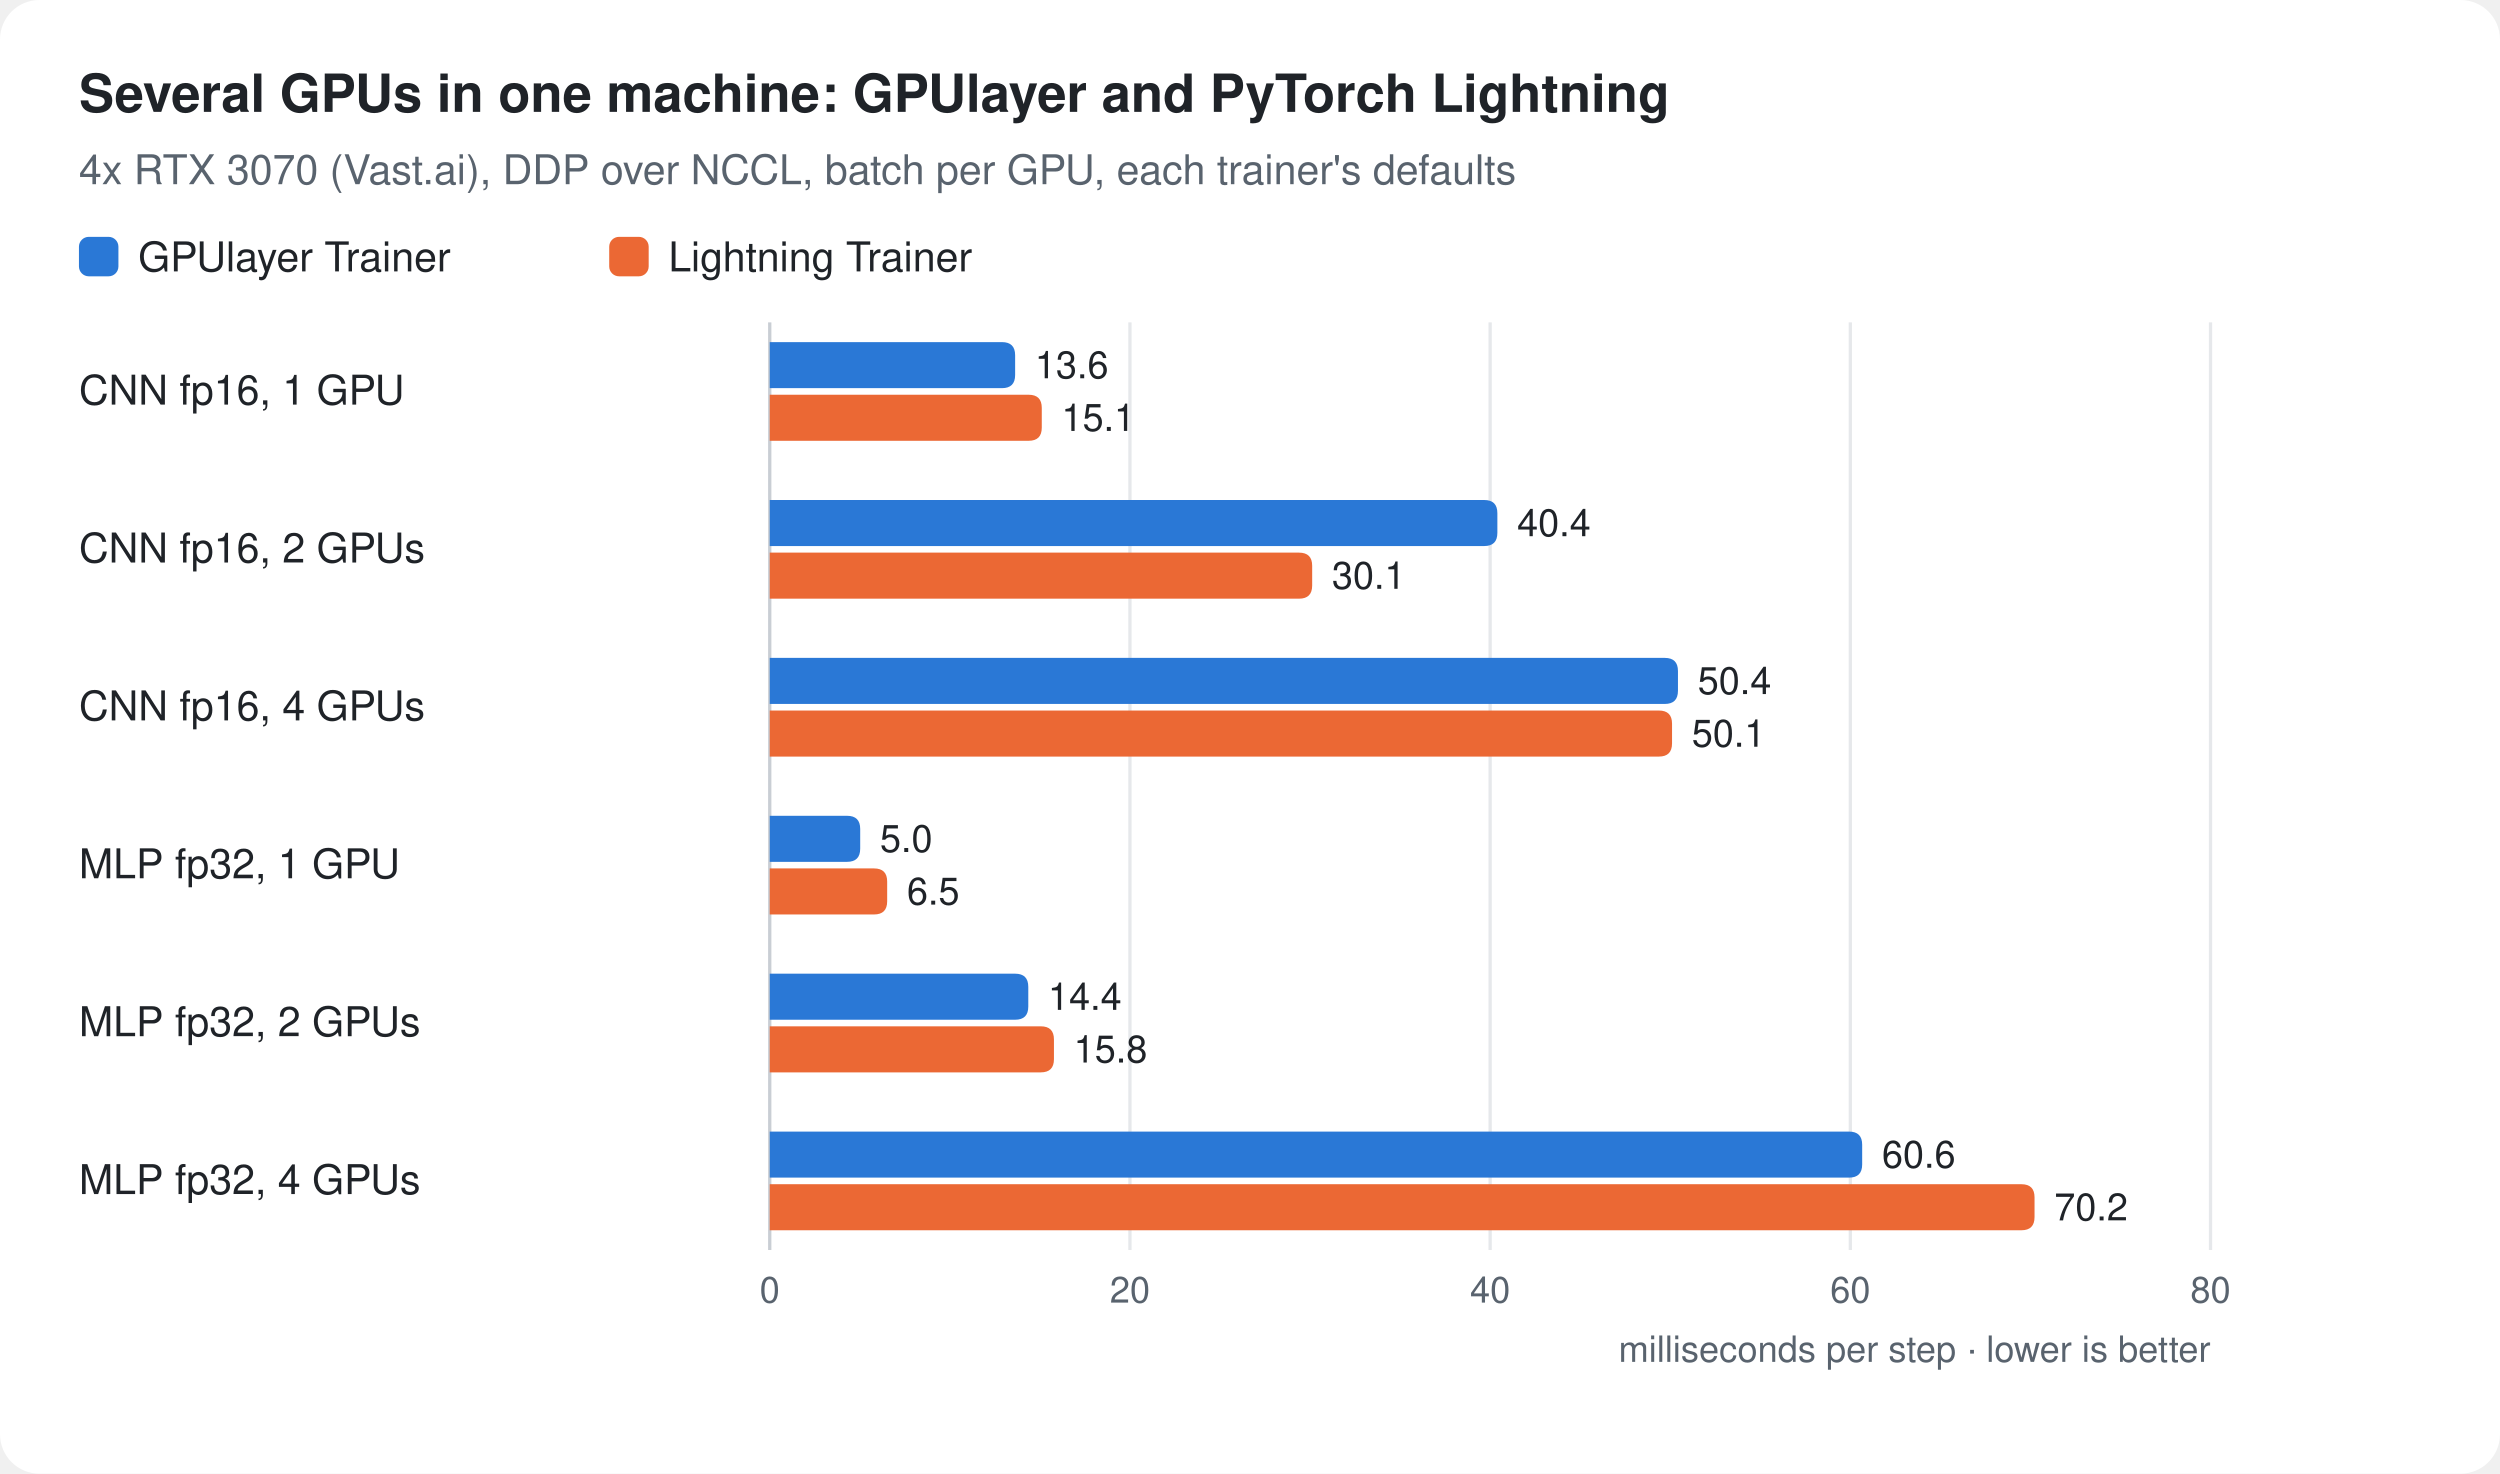
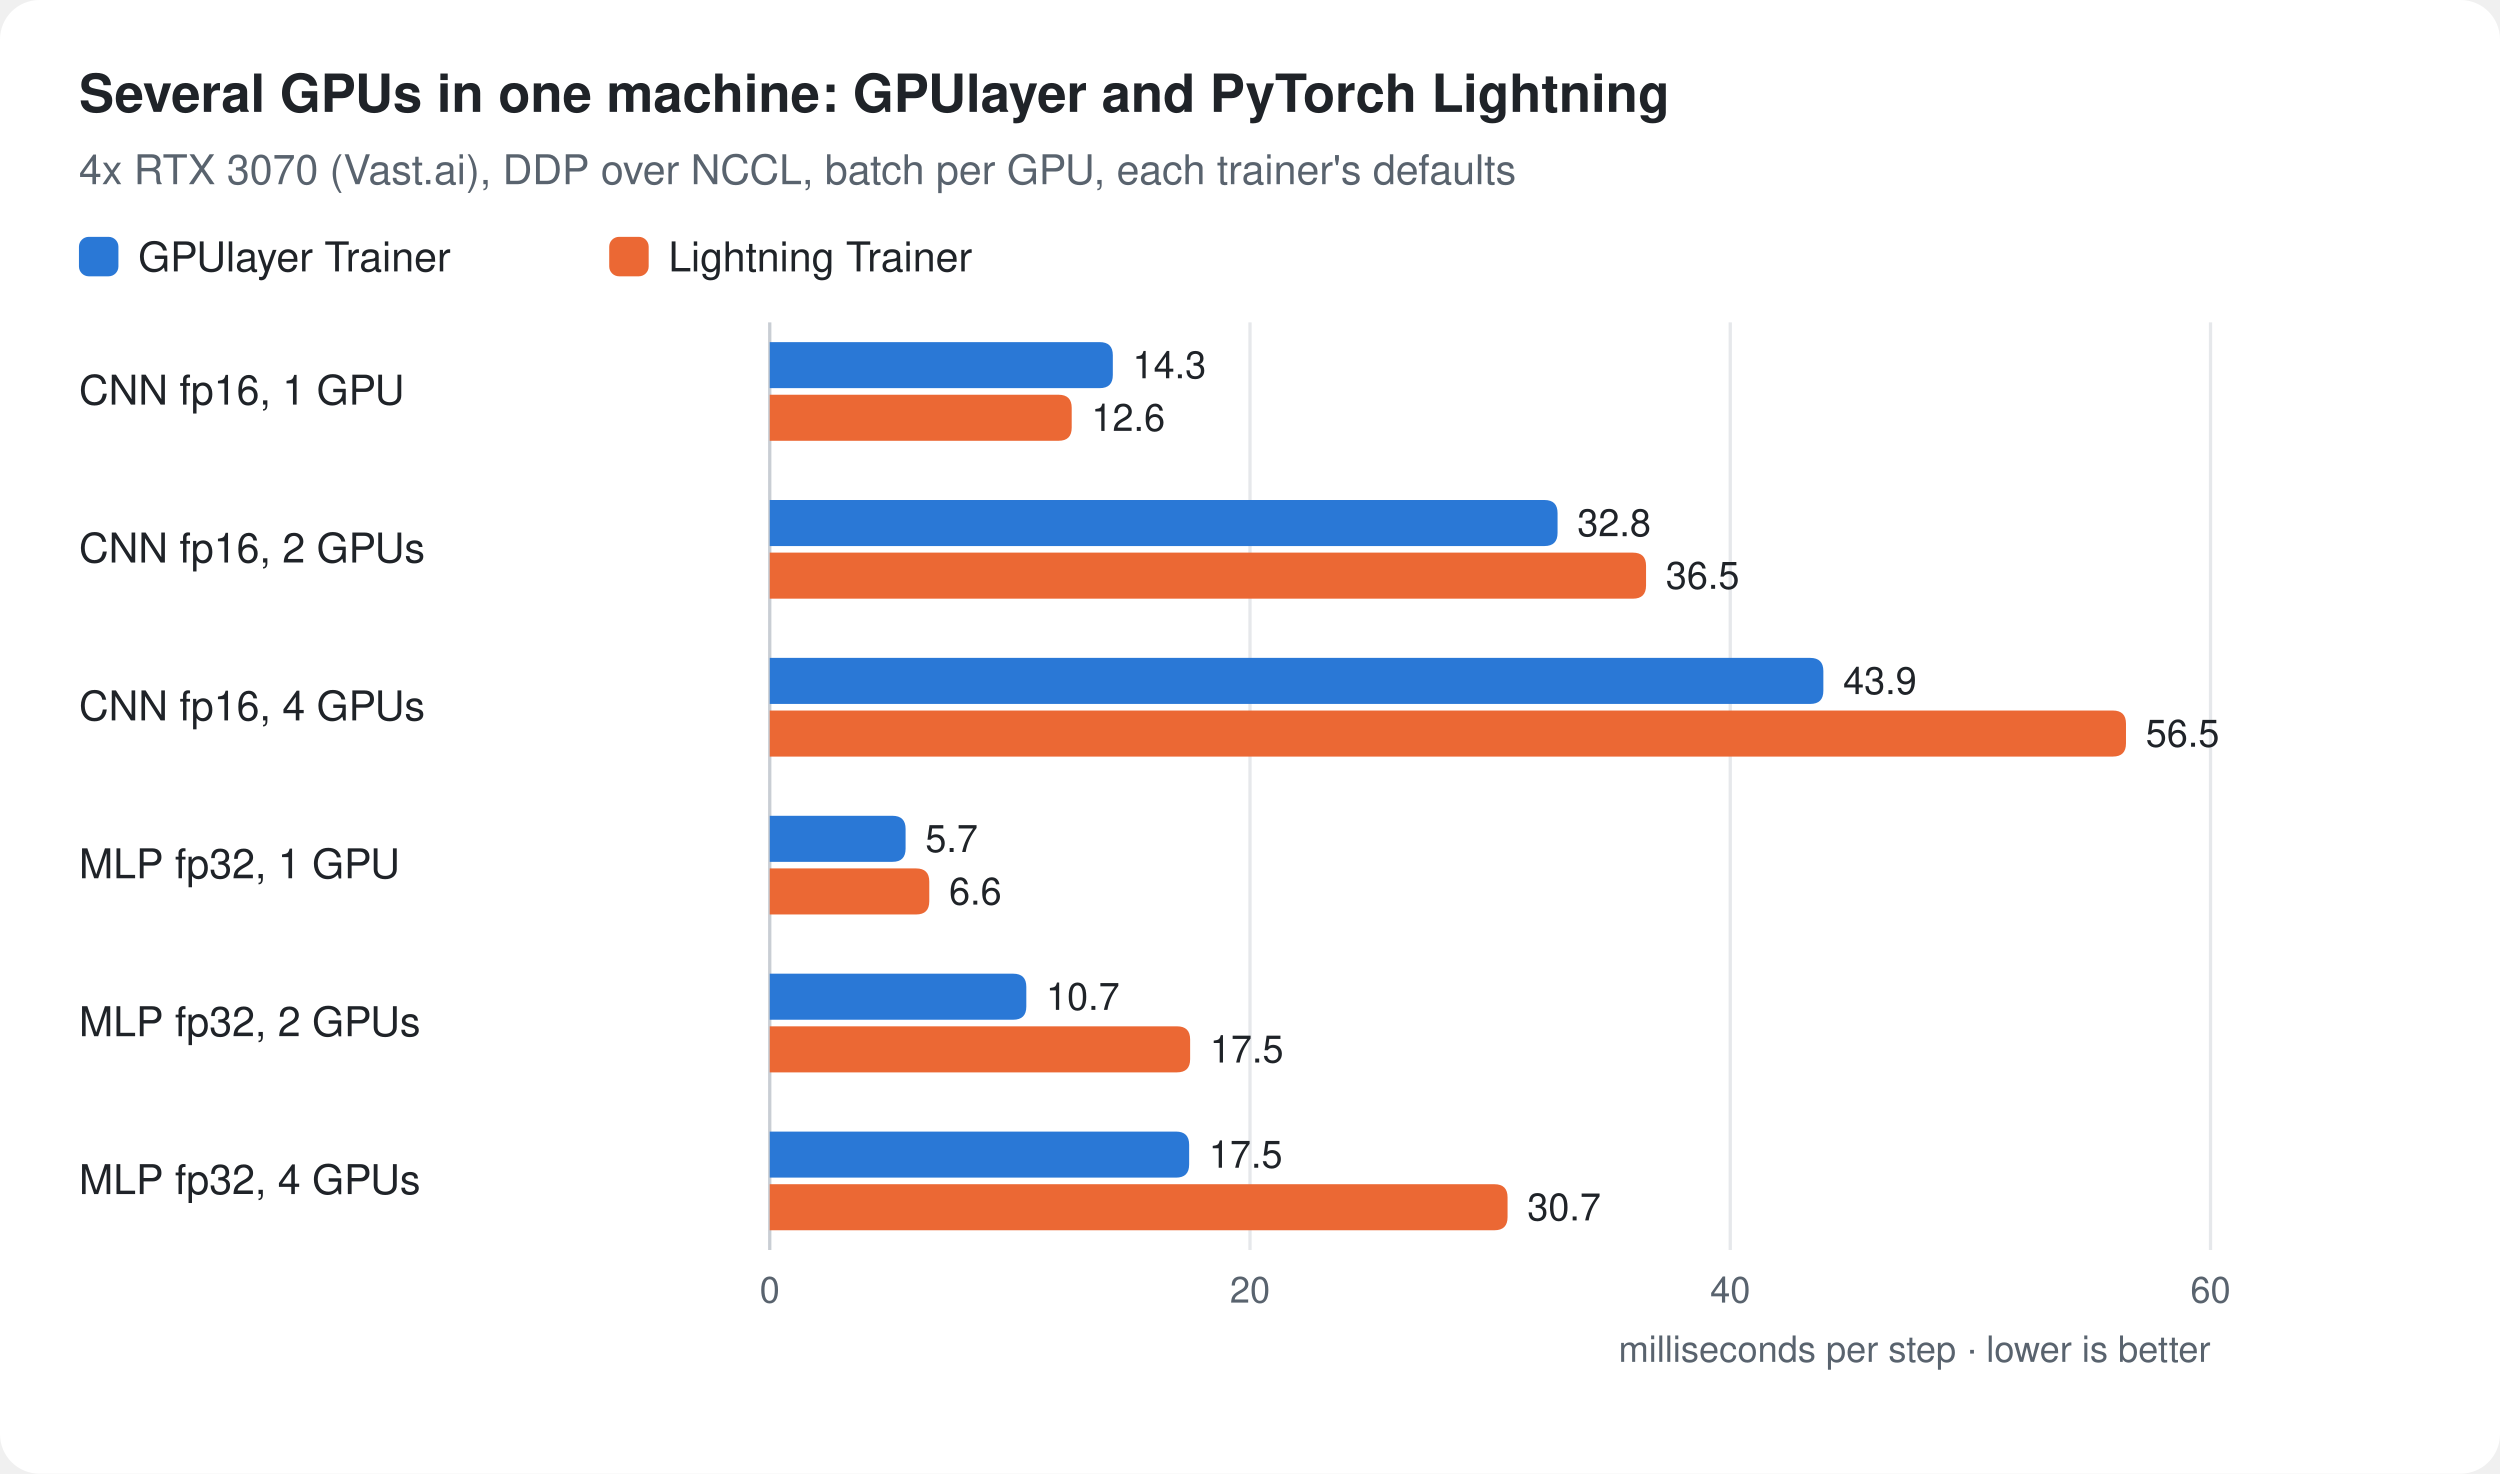
<svg xmlns="http://www.w3.org/2000/svg" viewBox="0 0 760 448" width="760" height="448" role="img" aria-label="Several GPUs in one machine: GPUlayer and PyTorch Lightning: 4x RTX 3070 (Vast.ai), DDP over NCCL, batch per GPU, each trainer's defaults">
  <rect width="760" height="448" rx="12" fill="#ffffff" />
  <text x="24.0" y="34.0" font-family="-apple-system, 'Segoe UI', Helvetica, Arial, sans-serif" font-size="16" font-weight="600" fill="#1f2328" text-anchor="start">Several GPUs in one machine: GPUlayer and PyTorch Lightning</text>
  <text x="24.0" y="56.0" font-family="-apple-system, 'Segoe UI', Helvetica, Arial, sans-serif" font-size="12.5" font-weight="400" fill="#59636e" text-anchor="start">4x RTX 3070 (Vast.ai), DDP over NCCL, batch per GPU, each trainer's defaults</text>
  <rect x="24" y="72" width="12" height="12" rx="3" fill="#2a78d6" />
  <text x="42.0" y="82.5" font-family="-apple-system, 'Segoe UI', Helvetica, Arial, sans-serif" font-size="12.5" font-weight="400" fill="#1f2328" text-anchor="start">GPUlayer Trainer</text>
  <rect x="185.2" y="72" width="12" height="12" rx="3" fill="#eb6834" />
  <text x="203.2" y="82.5" font-family="-apple-system, 'Segoe UI', Helvetica, Arial, sans-serif" font-size="12.5" font-weight="400" fill="#1f2328" text-anchor="start">Lightning Trainer</text>
  <line x1="234.0" y1="98" x2="234.0" y2="380" stroke="#c9ced4" stroke-width="1" />
  <text x="234.0" y="396.0" font-family="-apple-system, 'Segoe UI', Helvetica, Arial, sans-serif" font-size="11" font-weight="400" fill="#59636e" text-anchor="middle">0</text>
-   <line x1="343.5" y1="98" x2="343.5" y2="380" stroke="#e6e8eb" stroke-width="1" />
-   <text x="343.5" y="396.0" font-family="-apple-system, 'Segoe UI', Helvetica, Arial, sans-serif" font-size="11" font-weight="400" fill="#59636e" text-anchor="middle">20</text>
-   <line x1="453.0" y1="98" x2="453.0" y2="380" stroke="#e6e8eb" stroke-width="1" />
-   <text x="453.0" y="396.0" font-family="-apple-system, 'Segoe UI', Helvetica, Arial, sans-serif" font-size="11" font-weight="400" fill="#59636e" text-anchor="middle">40</text>
-   <line x1="562.5" y1="98" x2="562.5" y2="380" stroke="#e6e8eb" stroke-width="1" />
-   <text x="562.5" y="396.0" font-family="-apple-system, 'Segoe UI', Helvetica, Arial, sans-serif" font-size="11" font-weight="400" fill="#59636e" text-anchor="middle">60</text>
+   <line x1="380.0" y1="98" x2="380.0" y2="380" stroke="#e6e8eb" stroke-width="1" />
+   <text x="380.0" y="396.0" font-family="-apple-system, 'Segoe UI', Helvetica, Arial, sans-serif" font-size="11" font-weight="400" fill="#59636e" text-anchor="middle">20</text>
+   <line x1="526.0" y1="98" x2="526.0" y2="380" stroke="#e6e8eb" stroke-width="1" />
+   <text x="526.0" y="396.0" font-family="-apple-system, 'Segoe UI', Helvetica, Arial, sans-serif" font-size="11" font-weight="400" fill="#59636e" text-anchor="middle">40</text>
  <line x1="672.0" y1="98" x2="672.0" y2="380" stroke="#e6e8eb" stroke-width="1" />
-   <text x="672.0" y="396.0" font-family="-apple-system, 'Segoe UI', Helvetica, Arial, sans-serif" font-size="11" font-weight="400" fill="#59636e" text-anchor="middle">80</text>
+   <text x="672.0" y="396.0" font-family="-apple-system, 'Segoe UI', Helvetica, Arial, sans-serif" font-size="11" font-weight="400" fill="#59636e" text-anchor="middle">60</text>
  <text x="672.0" y="414.0" font-family="-apple-system, 'Segoe UI', Helvetica, Arial, sans-serif" font-size="11" font-weight="400" fill="#59636e" text-anchor="end">milliseconds per step · lower is better</text>
  <text x="24.0" y="123.0" font-family="-apple-system, 'Segoe UI', Helvetica, Arial, sans-serif" font-size="12.5" font-weight="400" fill="#1f2328" text-anchor="start">CNN fp16, 1 GPU</text>
-   <path d="M234.0 104.0H304.6Q308.6 104.0 308.6 108.0V114.0Q308.6 118.0 304.6 118.0H234.0Z" fill="#2a78d6" />
-   <text x="314.6" y="115.0" font-family="-apple-system, 'Segoe UI', Helvetica, Arial, sans-serif" font-size="11.5" font-weight="400" fill="#1f2328" text-anchor="start">13.6</text>
-   <path d="M234.0 120.0H312.7Q316.7 120.0 316.7 124.0V130.0Q316.7 134.0 312.7 134.0H234.0Z" fill="#eb6834" />
-   <text x="322.7" y="131.0" font-family="-apple-system, 'Segoe UI', Helvetica, Arial, sans-serif" font-size="11.5" font-weight="400" fill="#1f2328" text-anchor="start">15.1</text>
+   <path d="M234.0 104.0H334.3Q338.3 104.0 338.3 108.0V114.0Q338.3 118.0 334.3 118.0H234.0Z" fill="#2a78d6" />
+   <text x="344.3" y="115.0" font-family="-apple-system, 'Segoe UI', Helvetica, Arial, sans-serif" font-size="11.5" font-weight="400" fill="#1f2328" text-anchor="start">14.3</text>
+   <path d="M234.0 120.0H321.8Q325.8 120.0 325.8 124.0V130.0Q325.8 134.0 321.8 134.0H234.0Z" fill="#eb6834" />
+   <text x="331.8" y="131.0" font-family="-apple-system, 'Segoe UI', Helvetica, Arial, sans-serif" font-size="11.5" font-weight="400" fill="#1f2328" text-anchor="start">12.6</text>
  <text x="24.0" y="171.0" font-family="-apple-system, 'Segoe UI', Helvetica, Arial, sans-serif" font-size="12.5" font-weight="400" fill="#1f2328" text-anchor="start">CNN fp16, 2 GPUs</text>
-   <path d="M234.0 152.0H451.2Q455.2 152.0 455.2 156.0V162.0Q455.2 166.0 451.2 166.0H234.0Z" fill="#2a78d6" />
-   <text x="461.2" y="163.0" font-family="-apple-system, 'Segoe UI', Helvetica, Arial, sans-serif" font-size="11.5" font-weight="400" fill="#1f2328" text-anchor="start">40.4</text>
-   <path d="M234.0 168.0H394.9Q398.9 168.0 398.9 172.0V178.0Q398.9 182.0 394.9 182.0H234.0Z" fill="#eb6834" />
-   <text x="404.9" y="179.0" font-family="-apple-system, 'Segoe UI', Helvetica, Arial, sans-serif" font-size="11.5" font-weight="400" fill="#1f2328" text-anchor="start">30.1</text>
+   <path d="M234.0 152.0H469.5Q473.5 152.0 473.5 156.0V162.0Q473.5 166.0 469.5 166.0H234.0Z" fill="#2a78d6" />
+   <text x="479.5" y="163.0" font-family="-apple-system, 'Segoe UI', Helvetica, Arial, sans-serif" font-size="11.5" font-weight="400" fill="#1f2328" text-anchor="start">32.8</text>
+   <path d="M234.0 168.0H496.4Q500.4 168.0 500.4 172.0V178.0Q500.4 182.0 496.4 182.0H234.0Z" fill="#eb6834" />
+   <text x="506.4" y="179.0" font-family="-apple-system, 'Segoe UI', Helvetica, Arial, sans-serif" font-size="11.5" font-weight="400" fill="#1f2328" text-anchor="start">36.5</text>
  <text x="24.0" y="219.0" font-family="-apple-system, 'Segoe UI', Helvetica, Arial, sans-serif" font-size="12.5" font-weight="400" fill="#1f2328" text-anchor="start">CNN fp16, 4 GPUs</text>
-   <path d="M234.0 200.0H506.1Q510.1 200.0 510.1 204.0V210.0Q510.1 214.0 506.1 214.0H234.0Z" fill="#2a78d6" />
-   <text x="516.1" y="211.0" font-family="-apple-system, 'Segoe UI', Helvetica, Arial, sans-serif" font-size="11.5" font-weight="400" fill="#1f2328" text-anchor="start">50.4</text>
-   <path d="M234.0 216.0H504.3Q508.3 216.0 508.3 220.0V226.0Q508.3 230.0 504.3 230.0H234.0Z" fill="#eb6834" />
-   <text x="514.3" y="227.0" font-family="-apple-system, 'Segoe UI', Helvetica, Arial, sans-serif" font-size="11.5" font-weight="400" fill="#1f2328" text-anchor="start">50.1</text>
+   <path d="M234.0 200.0H550.3Q554.3 200.0 554.3 204.0V210.0Q554.3 214.0 550.3 214.0H234.0Z" fill="#2a78d6" />
+   <text x="560.3" y="211.0" font-family="-apple-system, 'Segoe UI', Helvetica, Arial, sans-serif" font-size="11.5" font-weight="400" fill="#1f2328" text-anchor="start">43.9</text>
+   <path d="M234.0 216.0H642.3Q646.3 216.0 646.3 220.0V226.0Q646.3 230.0 642.3 230.0H234.0Z" fill="#eb6834" />
+   <text x="652.3" y="227.0" font-family="-apple-system, 'Segoe UI', Helvetica, Arial, sans-serif" font-size="11.5" font-weight="400" fill="#1f2328" text-anchor="start">56.5</text>
  <text x="24.0" y="267.0" font-family="-apple-system, 'Segoe UI', Helvetica, Arial, sans-serif" font-size="12.5" font-weight="400" fill="#1f2328" text-anchor="start">MLP fp32, 1 GPU</text>
-   <path d="M234.0 248.0H257.5Q261.5 248.0 261.5 252.0V258.0Q261.5 262.0 257.5 262.0H234.0Z" fill="#2a78d6" />
-   <text x="267.5" y="259.0" font-family="-apple-system, 'Segoe UI', Helvetica, Arial, sans-serif" font-size="11.5" font-weight="400" fill="#1f2328" text-anchor="start">5.0</text>
-   <path d="M234.0 264.0H265.7Q269.7 264.0 269.7 268.0V274.0Q269.7 278.0 265.7 278.0H234.0Z" fill="#eb6834" />
-   <text x="275.7" y="275.0" font-family="-apple-system, 'Segoe UI', Helvetica, Arial, sans-serif" font-size="11.5" font-weight="400" fill="#1f2328" text-anchor="start">6.5</text>
+   <path d="M234.0 248.0H271.3Q275.3 248.0 275.3 252.0V258.0Q275.3 262.0 271.3 262.0H234.0Z" fill="#2a78d6" />
+   <text x="281.3" y="259.0" font-family="-apple-system, 'Segoe UI', Helvetica, Arial, sans-serif" font-size="11.5" font-weight="400" fill="#1f2328" text-anchor="start">5.7</text>
+   <path d="M234.0 264.0H278.5Q282.5 264.0 282.5 268.0V274.0Q282.5 278.0 278.5 278.0H234.0Z" fill="#eb6834" />
+   <text x="288.5" y="275.0" font-family="-apple-system, 'Segoe UI', Helvetica, Arial, sans-serif" font-size="11.5" font-weight="400" fill="#1f2328" text-anchor="start">6.6</text>
  <text x="24.0" y="315.0" font-family="-apple-system, 'Segoe UI', Helvetica, Arial, sans-serif" font-size="12.5" font-weight="400" fill="#1f2328" text-anchor="start">MLP fp32, 2 GPUs</text>
-   <path d="M234.0 296.0H308.6Q312.6 296.0 312.6 300.0V306.0Q312.6 310.0 308.6 310.0H234.0Z" fill="#2a78d6" />
-   <text x="318.6" y="307.0" font-family="-apple-system, 'Segoe UI', Helvetica, Arial, sans-serif" font-size="11.5" font-weight="400" fill="#1f2328" text-anchor="start">14.4</text>
-   <path d="M234.0 312.0H316.4Q320.4 312.0 320.4 316.0V322.0Q320.4 326.0 316.4 326.0H234.0Z" fill="#eb6834" />
-   <text x="326.4" y="323.0" font-family="-apple-system, 'Segoe UI', Helvetica, Arial, sans-serif" font-size="11.5" font-weight="400" fill="#1f2328" text-anchor="start">15.8</text>
+   <path d="M234.0 296.0H308.0Q312.0 296.0 312.0 300.0V306.0Q312.0 310.0 308.0 310.0H234.0Z" fill="#2a78d6" />
+   <text x="318.0" y="307.0" font-family="-apple-system, 'Segoe UI', Helvetica, Arial, sans-serif" font-size="11.5" font-weight="400" fill="#1f2328" text-anchor="start">10.7</text>
+   <path d="M234.0 312.0H357.8Q361.8 312.0 361.8 316.0V322.0Q361.8 326.0 357.8 326.0H234.0Z" fill="#eb6834" />
+   <text x="367.8" y="323.0" font-family="-apple-system, 'Segoe UI', Helvetica, Arial, sans-serif" font-size="11.5" font-weight="400" fill="#1f2328" text-anchor="start">17.5</text>
  <text x="24.0" y="363.0" font-family="-apple-system, 'Segoe UI', Helvetica, Arial, sans-serif" font-size="12.5" font-weight="400" fill="#1f2328" text-anchor="start">MLP fp32, 4 GPUs</text>
-   <path d="M234.0 344.0H562.1Q566.1 344.0 566.1 348.0V354.0Q566.1 358.0 562.1 358.0H234.0Z" fill="#2a78d6" />
-   <text x="572.1" y="355.0" font-family="-apple-system, 'Segoe UI', Helvetica, Arial, sans-serif" font-size="11.5" font-weight="400" fill="#1f2328" text-anchor="start">60.6</text>
-   <path d="M234.0 360.0H614.5Q618.5 360.0 618.5 364.0V370.0Q618.5 374.0 614.5 374.0H234.0Z" fill="#eb6834" />
-   <text x="624.5" y="371.0" font-family="-apple-system, 'Segoe UI', Helvetica, Arial, sans-serif" font-size="11.5" font-weight="400" fill="#1f2328" text-anchor="start">70.2</text>
+   <path d="M234.0 344.0H357.5Q361.5 344.0 361.5 348.0V354.0Q361.5 358.0 357.5 358.0H234.0Z" fill="#2a78d6" />
+   <text x="367.5" y="355.0" font-family="-apple-system, 'Segoe UI', Helvetica, Arial, sans-serif" font-size="11.5" font-weight="400" fill="#1f2328" text-anchor="start">17.5</text>
+   <path d="M234.0 360.0H454.3Q458.3 360.0 458.3 364.0V370.0Q458.3 374.0 454.3 374.0H234.0Z" fill="#eb6834" />
+   <text x="464.3" y="371.0" font-family="-apple-system, 'Segoe UI', Helvetica, Arial, sans-serif" font-size="11.5" font-weight="400" fill="#1f2328" text-anchor="start">30.7</text>
</svg>
